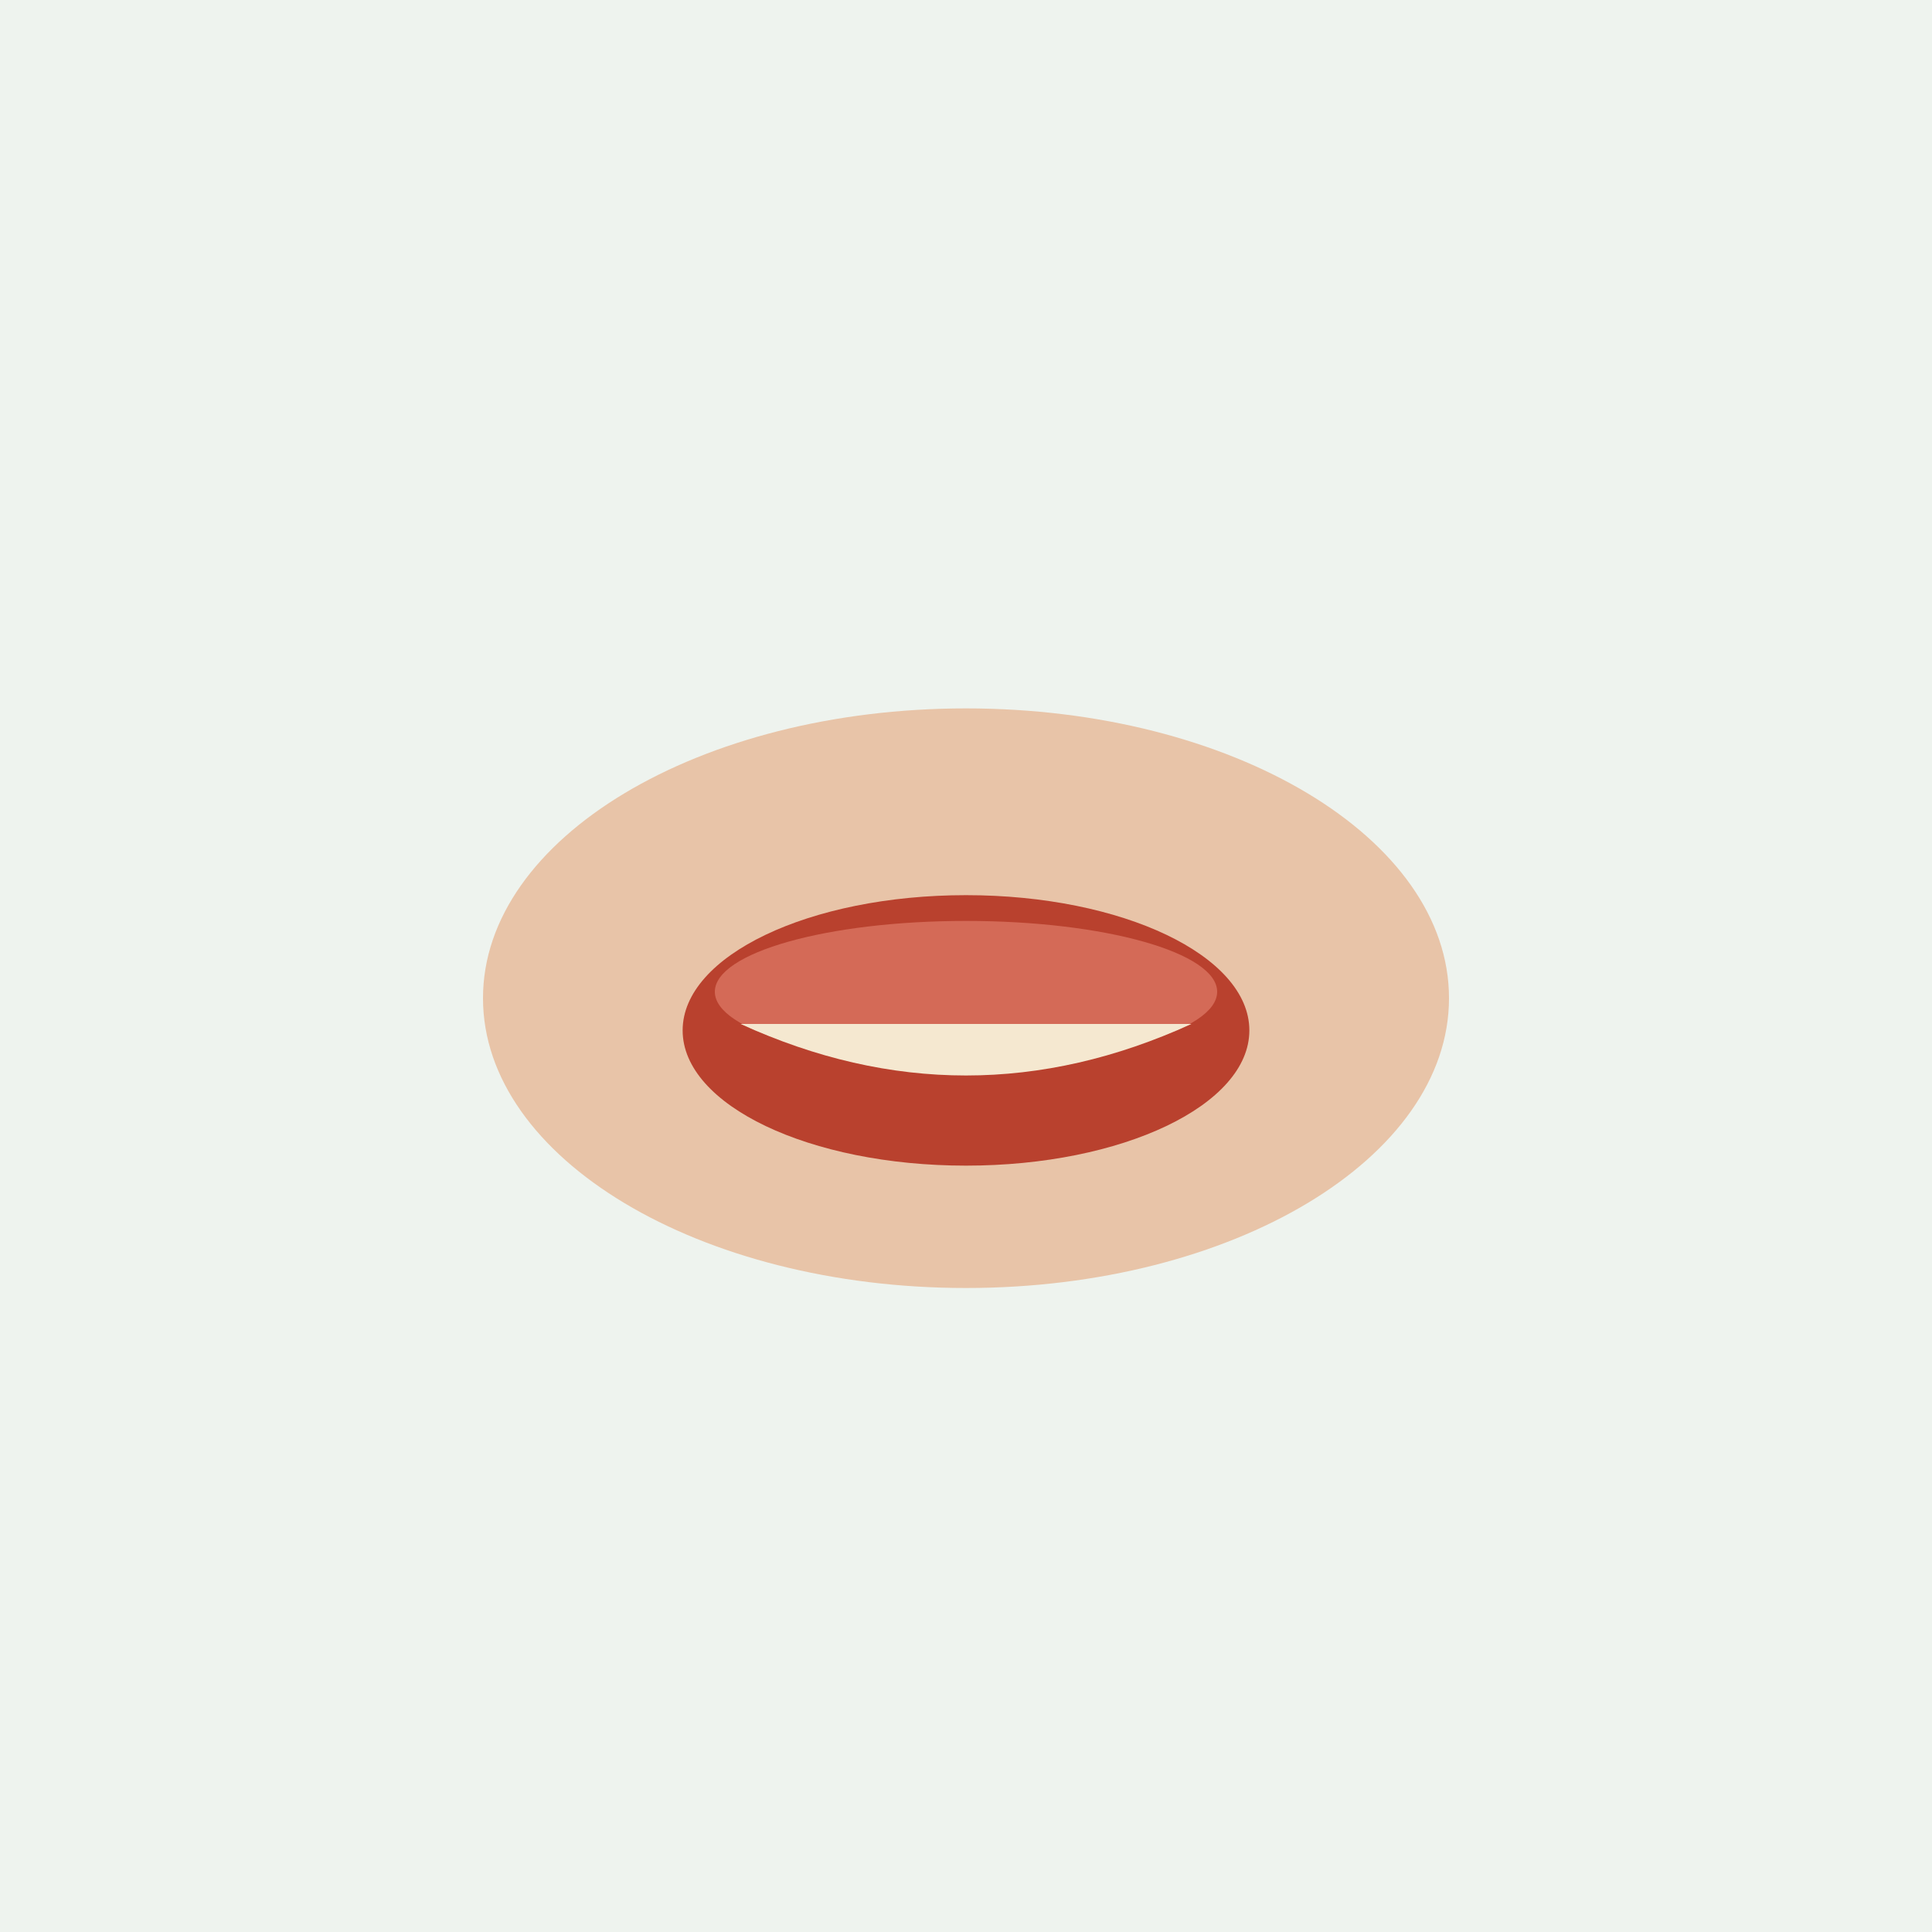
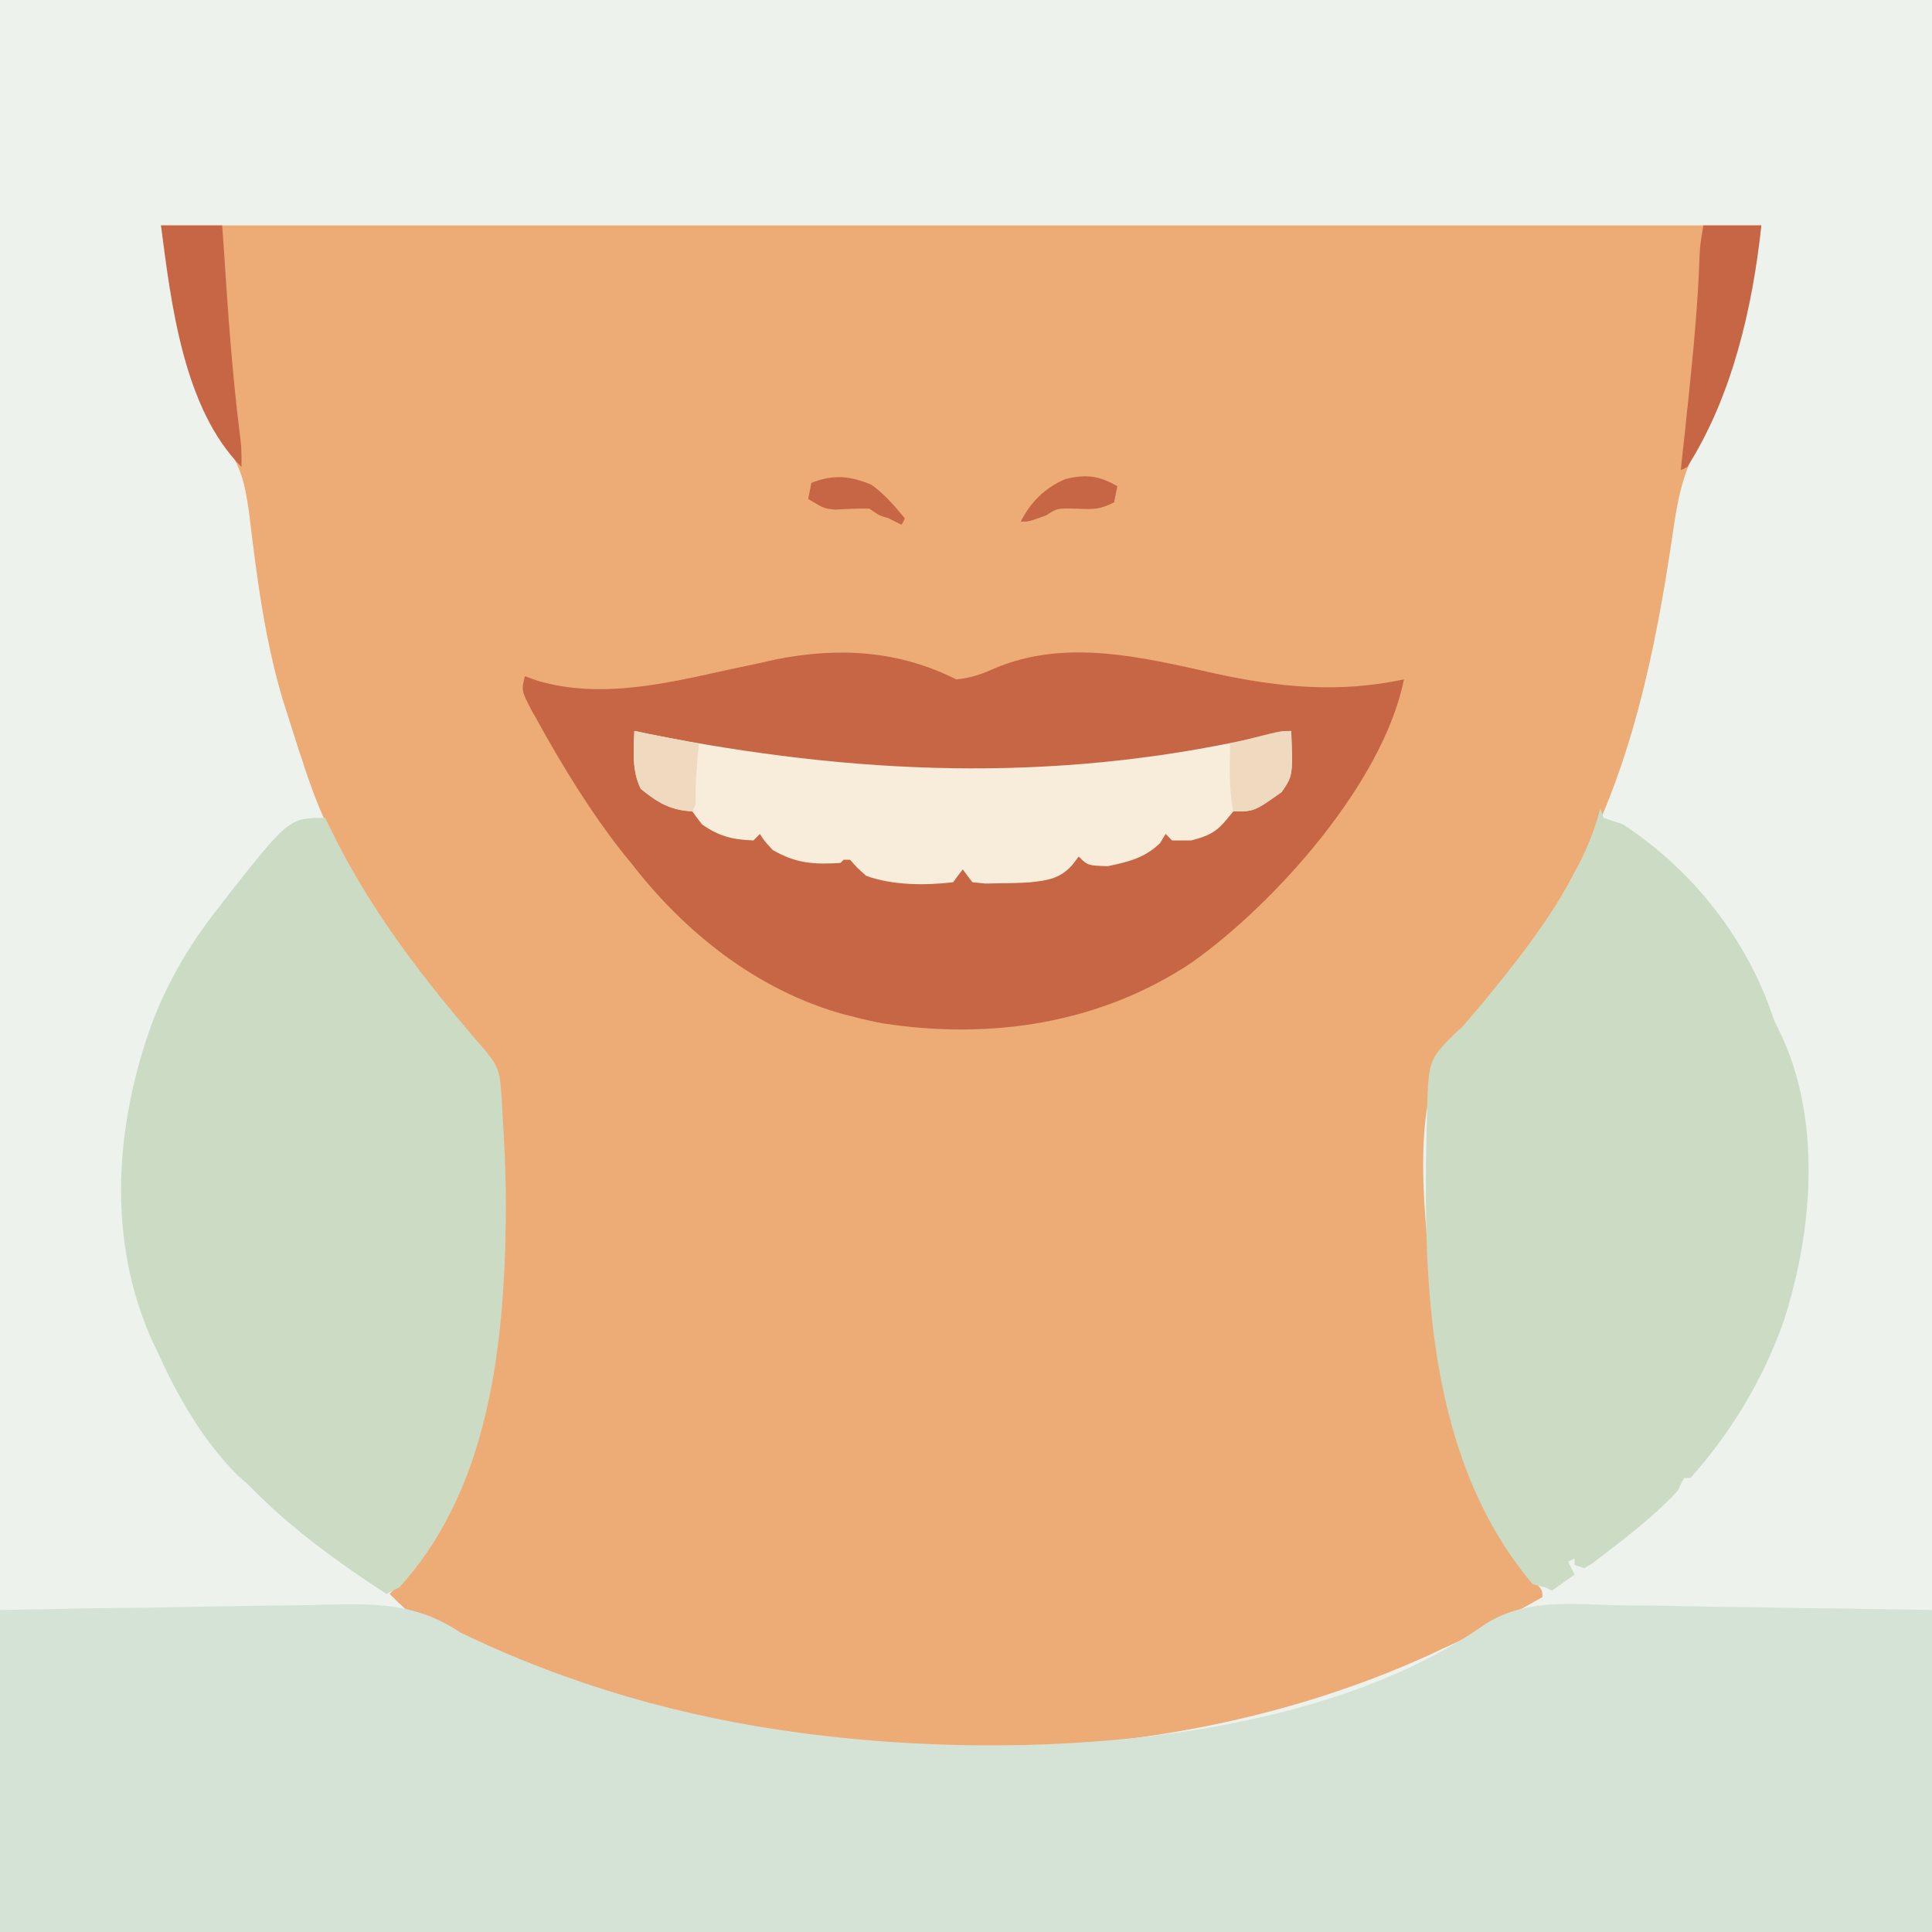
- <svg xmlns="http://www.w3.org/2000/svg" width="600" height="600" viewBox="0 0 600 600" role="img" aria-label="Mouth">
-   <rect width="600" height="600" fill="#EEF3EE" />
-   <ellipse cx="300" cy="310" rx="150" ry="90" fill="#E8C4A8" />
-   <ellipse cx="300" cy="320" rx="88" ry="42" fill="#B9412E" />
-   <ellipse cx="300" cy="308" rx="78" ry="22" fill="#D46A57" />
-   <path d="M230 318 Q300 350 370 318" fill="#F5E8D0" />
+ <svg xmlns="http://www.w3.org/2000/svg" version="1.1" width="600" height="600" viewBox="0 0 600 600" role="img" aria-label="Mouth">
+   <path d="M0 0 C198 0 396 0 600 0 C600 198 600 396 600 600 C402 600 204 600 0 600 C0 402 0 204 0 0 Z " fill="#EDF2ED" transform="translate(0,0)" />
+   <path d="M0 0 C164 0 328 0 497 0 C495.8 9.3 494.5 18.1 492.3 27.2 C492.1 28.3 491.8 29.3 491.5 30.4 C488.2 43.7 484.2 56.4 477.3 68.4 C472.5 77.2 470.9 85.7 469.5 95.6 C464.2 131.6 456.7 168.8 439 201 C438.4 202.2 437.8 203.3 437.1 204.5 C429.6 218.3 420.2 231 410 243 C408 245.3 406.1 247.6 404.1 249.9 C403.2 251 402.3 252.1 401.4 253.2 C386.7 270.7 393.1 311.5 395 333.2 C397.6 358.9 402.4 387.7 418 409 C419.2 410.7 420.4 412.5 421.6 414.2 C423.5 416.9 425.4 419.5 427.4 422 C429 424 429 424 429 426 C418.8 431.8 408.7 437.3 398 442 C396.3 442.8 394.7 443.6 392.9 444.4 C308.2 482.6 204.1 481 118 449 C80 434 80 434 71 425 C72.2 423.8 73.3 422.6 74.5 421.3 C104.5 387.4 107 336.9 106 294 C106 293.4 106 293.4 105.9 290.2 C105.9 286 105.7 281.7 105.6 277.5 C105.5 276.1 105.5 274.8 105.5 273.4 C105 263.2 102.1 258.1 95 251 C94.5 250.4 94.5 250.4 92 247.5 C91.5 247 91.5 247 89.3 244.5 C69.7 221.6 53.6 196.3 44.3 167.5 C43.9 166.1 43.4 164.7 42.9 163.3 C41.6 159.2 40.3 155.1 39 151 C38.6 149.9 38.3 148.7 37.9 147.6 C32.3 128.9 29.8 109.7 27.5 90.4 C26.2 80.9 25.1 74.4 19 67 C7.3 46 3.6 23.7 0 0 Z " fill="#EDAB76" transform="translate(50,70)" />
+   <path d="M0 0 C33.5 16.2 69.1 26.4 106 31.2 C107.3 31.4 108.5 31.6 109.8 31.7 C173.2 39.6 264 35.5 318.4 -2.7 C330.9 -10.6 345 -8.8 359.1 -8.5 C362 -8.4 364.8 -8.4 367.6 -8.4 C375 -8.3 382.4 -8.2 389.8 -8 C398.7 -7.9 407.6 -7.8 416.5 -7.6 C430 -7.5 443.5 -7.2 457 -7 C457 26 457 59 457 93 C259 93 61 93 -143 93 C-143 60 -143 27 -143 -7 C-111.9 -7.6 -111.9 -7.6 -98.6 -7.7 C-89.6 -7.9 -80.5 -8 -71.5 -8.2 C-64.2 -8.3 -56.9 -8.4 -49.5 -8.5 C-46.8 -8.5 -44 -8.6 -41.2 -8.7 C-25.5 -9 -13.5 -9 0 0 Z " fill="#D5E3D6" transform="translate(143,507)" />
+   <path d="M0 0 C4.3 -0.4 7.8 -1.6 11.8 -3.4 C33.8 -12.8 57.7 -6.9 80.1 -1.9 C100.2 2.5 118.6 4.3 139 0 C132.6 32 98.9 69.7 73 88 C44.6 106.9 10.7 112 -22.9 106.8 C-25.6 106.3 -28.3 105.7 -31 105 C-31.7 104.8 -31.7 104.8 -35 104 C-61.7 96.6 -84.3 78.7 -101 57 C-101.8 56 -102.6 55.1 -103.4 54.1 C-113.5 41.3 -122.1 27.3 -130 13 C-130.5 12.1 -131 11.1 -131.6 10.2 C-135.1 3.5 -135.1 3.5 -134 -1 C-132.7 -0.5 -131.4 -0.1 -130.1 0.4 C-110.5 6.2 -89.8 1.2 -70.4 -3.1 C-67.1 -3.8 -63.8 -4.5 -60.5 -5.2 C-59.1 -5.5 -57.6 -5.9 -56.1 -6.2 C-36.5 -10.1 -17.9 -9 0 0 Z " fill="#C76644" transform="translate(297,211)" />
+   <path d="M0 0 C0.4 0.9 0.9 1.9 1.4 2.9 C13.9 28.7 30.8 50.5 49.5 72 C53.3 76.5 54.3 78.8 54.6 84.6 C54.7 85.3 54.7 85.3 54.9 88.7 C55 90.1 55 91.5 55.1 93 C55.2 94.5 55.3 95.9 55.4 97.4 C56 108 56.3 118.4 56 129 C56 130.7 55.9 132.4 55.9 134.2 C54.6 171 48.8 210.7 23 239 C22.3 239.3 22.3 239.3 19 241 C3.5 230.9 -11.1 220.3 -24 207 C-25.2 205.9 -26.4 204.9 -27.6 203.8 C-38.2 193 -45.8 179.7 -52 166 C-52.5 165 -52.9 164.1 -53.4 163.1 C-68.1 131.1 -65.3 94.8 -53.4 62.7 C-48.5 50.3 -42.2 39.5 -34 29 C-33.4 28.2 -32.7 27.4 -32.1 26.5 C-11.3 0 -11.3 0 0 0 Z " fill="#CCDBC4" transform="translate(101,254)" />
+   <path d="M0 0 C0.2 0.5 0.2 0.5 1 3 C3 3.7 5 4.3 7 5 C28.9 19.3 46 41.2 54 66 C54.5 67 55 68 55.5 69 C69 96.4 66 131.7 56.8 159.7 C50.5 177.4 40.6 193.9 28 208 C27.3 208 26.7 208 26 208 C25.3 209.3 24.7 210.6 24 212 C16.8 219.8 8.4 226.2 0 232.6 C-0.9 233.3 -1.8 234 -2.7 234.7 C-3.1 234.9 -3.1 234.9 -5 236 C-6 235.7 -7 235.3 -8 235 C-8 234.3 -8 233.7 -8 233 C-8.7 233.3 -9.3 233.7 -10 234 C-9.7 234.7 -9.7 234.7 -8 238 C-9.2 238.8 -9.2 238.8 -15 243 C-15.7 242.7 -16.3 242.3 -17 242 C-18.3 241.7 -19.6 241.3 -21 241 C-53.2 202.8 -55 149.5 -54 102 C-54 100.8 -54 99.6 -53.9 98.4 C-53.5 78.3 -53.5 78.3 -45.6 70.4 C-44.8 69.6 -43.9 68.8 -43 68 C-41.2 66 -39.5 64 -37.8 61.9 C-36.8 60.9 -35.9 59.8 -35 58.6 C-21.4 42 -5.4 21.2 0 0 Z " fill="#CCDBC4" transform="translate(497,251)" />
+   <path d="M0 0 C0.7 0.1 0.7 0.1 4.2 0.9 C68.2 13.6 129.4 16.3 193.4 2 C197 1.2 200.4 0.5 204 0 C204.5 13.9 204.5 13.9 201 19 C192.5 25 192.5 25 186 25 C185.6 25.5 185.6 25.5 183.7 27.8 C180.4 31.7 177.9 32.7 173 34 C171 34 169 34 167 34 C166.3 33.3 165.7 32.7 165 32 C164.4 32.9 163.9 33.8 163.3 34.8 C158.6 39.4 153.4 40.7 147 42 C140.8 41.8 140.8 41.8 138 39 C137.4 39.8 136.8 40.6 136.2 41.4 C132.4 45.8 128.6 46.4 123 47 C119.9 47.2 116.8 47.3 113.8 47.3 C113 47.3 113 47.3 109 47.4 C107.7 47.3 106.4 47.1 105 47 C104 45.7 103 44.4 102 43 C101 44.3 100 45.6 99 47 C90.3 48 80.3 48 72 45 C69.1 42.4 69.1 42.4 67 40 C66.3 40 65.7 40 65 40 C64.7 40.3 64.3 40.7 64 41 C55.8 41.5 50.3 41.2 43 37 C40.4 34.2 40.4 34.2 39 32 C38.3 32.7 37.7 33.3 37 34 C30.6 33.8 26.2 32.7 21 29 C20 27.7 19 26.4 18 25 C17.5 24.9 17.5 24.9 14.9 24.6 C9.4 23.7 6.3 21.4 2 18 C-0.8 12.3 -0.2 6.3 0 0 Z " fill="#F8ECDA" transform="translate(197,227)" />
+   <path d="M0 0 C6.3 0 12.5 0 19 0 C19.2 2.8 19.4 5.6 19.6 8.5 C20.8 27.1 22.1 45.7 24.4 64.2 C25 69 25 69 25 75 C7 57 3.1 24.1 0 0 Z " fill="#C76644" transform="translate(50,70)" />
+   <path d="M0 0 C5.9 0 11.9 0 18 0 C15.3 25.5 8.9 53.2 -5 75 C-5.3 75.2 -5.3 75.2 -7 76 C-6.9 75 -6.8 74 -6.7 72.9 C-6.1 67.6 -5.5 62.3 -5 57 C-4.9 56.4 -4.9 56.4 -4.6 53.4 C-3.1 38.9 -1.7 24.4 -1.2 9.9 C-1 6 -1 6 0 0 Z " fill="#C76644" transform="translate(529,70)" />
+   <path d="M0 0 C1.4 0.3 2.9 0.6 4.4 0.9 C5.3 1.1 5.3 1.1 10 2 C13.3 2.7 16.7 3.3 20 4 C19.9 4.9 19.9 5.7 19.8 6.6 C19.7 7.2 19.7 7.2 19.5 10.1 C19.5 10.7 19.5 10.7 19.2 13.6 C19 16.7 19 19.9 19 23 C18.7 23.7 18.3 24.3 18 25 C11.3 24.7 7.2 22.2 2 18 C-0.8 12.3 -0.2 6.3 0 0 Z " fill="#EFDAC0" transform="translate(197,227)" />
+   <path d="M0 0 C0.5 13.9 0.5 13.9 -3 19 C-11.5 25 -11.5 25 -18 25 C-18.9 20.3 -19.1 15.9 -19.1 11.1 C-19.1 9.8 -19 8.4 -19 7.1 C-19 6.1 -19 5 -19 4 C-16.4 3.3 -13.8 2.7 -11.2 2 C-9.7 1.6 -8.3 1.3 -6.8 0.9 C-3 0 -3 0 0 0 Z " fill="#EFDAC0" transform="translate(401,227)" />
+   <path d="M0 0 C-0.3 1.7 -0.7 3.3 -1 5 C-5.3 7.2 -7.3 7.2 -12.1 7 C-18.7 6.8 -18.7 6.8 -22 9 C-27.4 11 -27.4 11 -30 11 C-27 5 -22.5 0.5 -16.2 -2.2 C-9.8 -3.8 -5.7 -3.3 0 0 Z " fill="#C76644" transform="translate(347,151)" />
+   <path d="M0 0 C4.1 3 7.1 6.5 10.3 10.4 C10 11.1 9.7 11.8 9.3 12.4 C8 11.8 6.7 11.1 5.3 10.4 C4.3 10.1 3.3 9.8 2.3 9.4 C1.3 8.8 0.3 8.1 -0.7 7.4 C-4.2 7.3 -7.7 7.5 -11.2 7.7 C-14.7 7.4 -14.7 7.4 -19.7 4.4 C-19.4 2.8 -19 1.1 -18.7 -0.6 C-11.9 -3.3 -6.7 -2.8 0 0 Z " fill="#C76644" transform="translate(270.6875,150.5625)" />
</svg>
